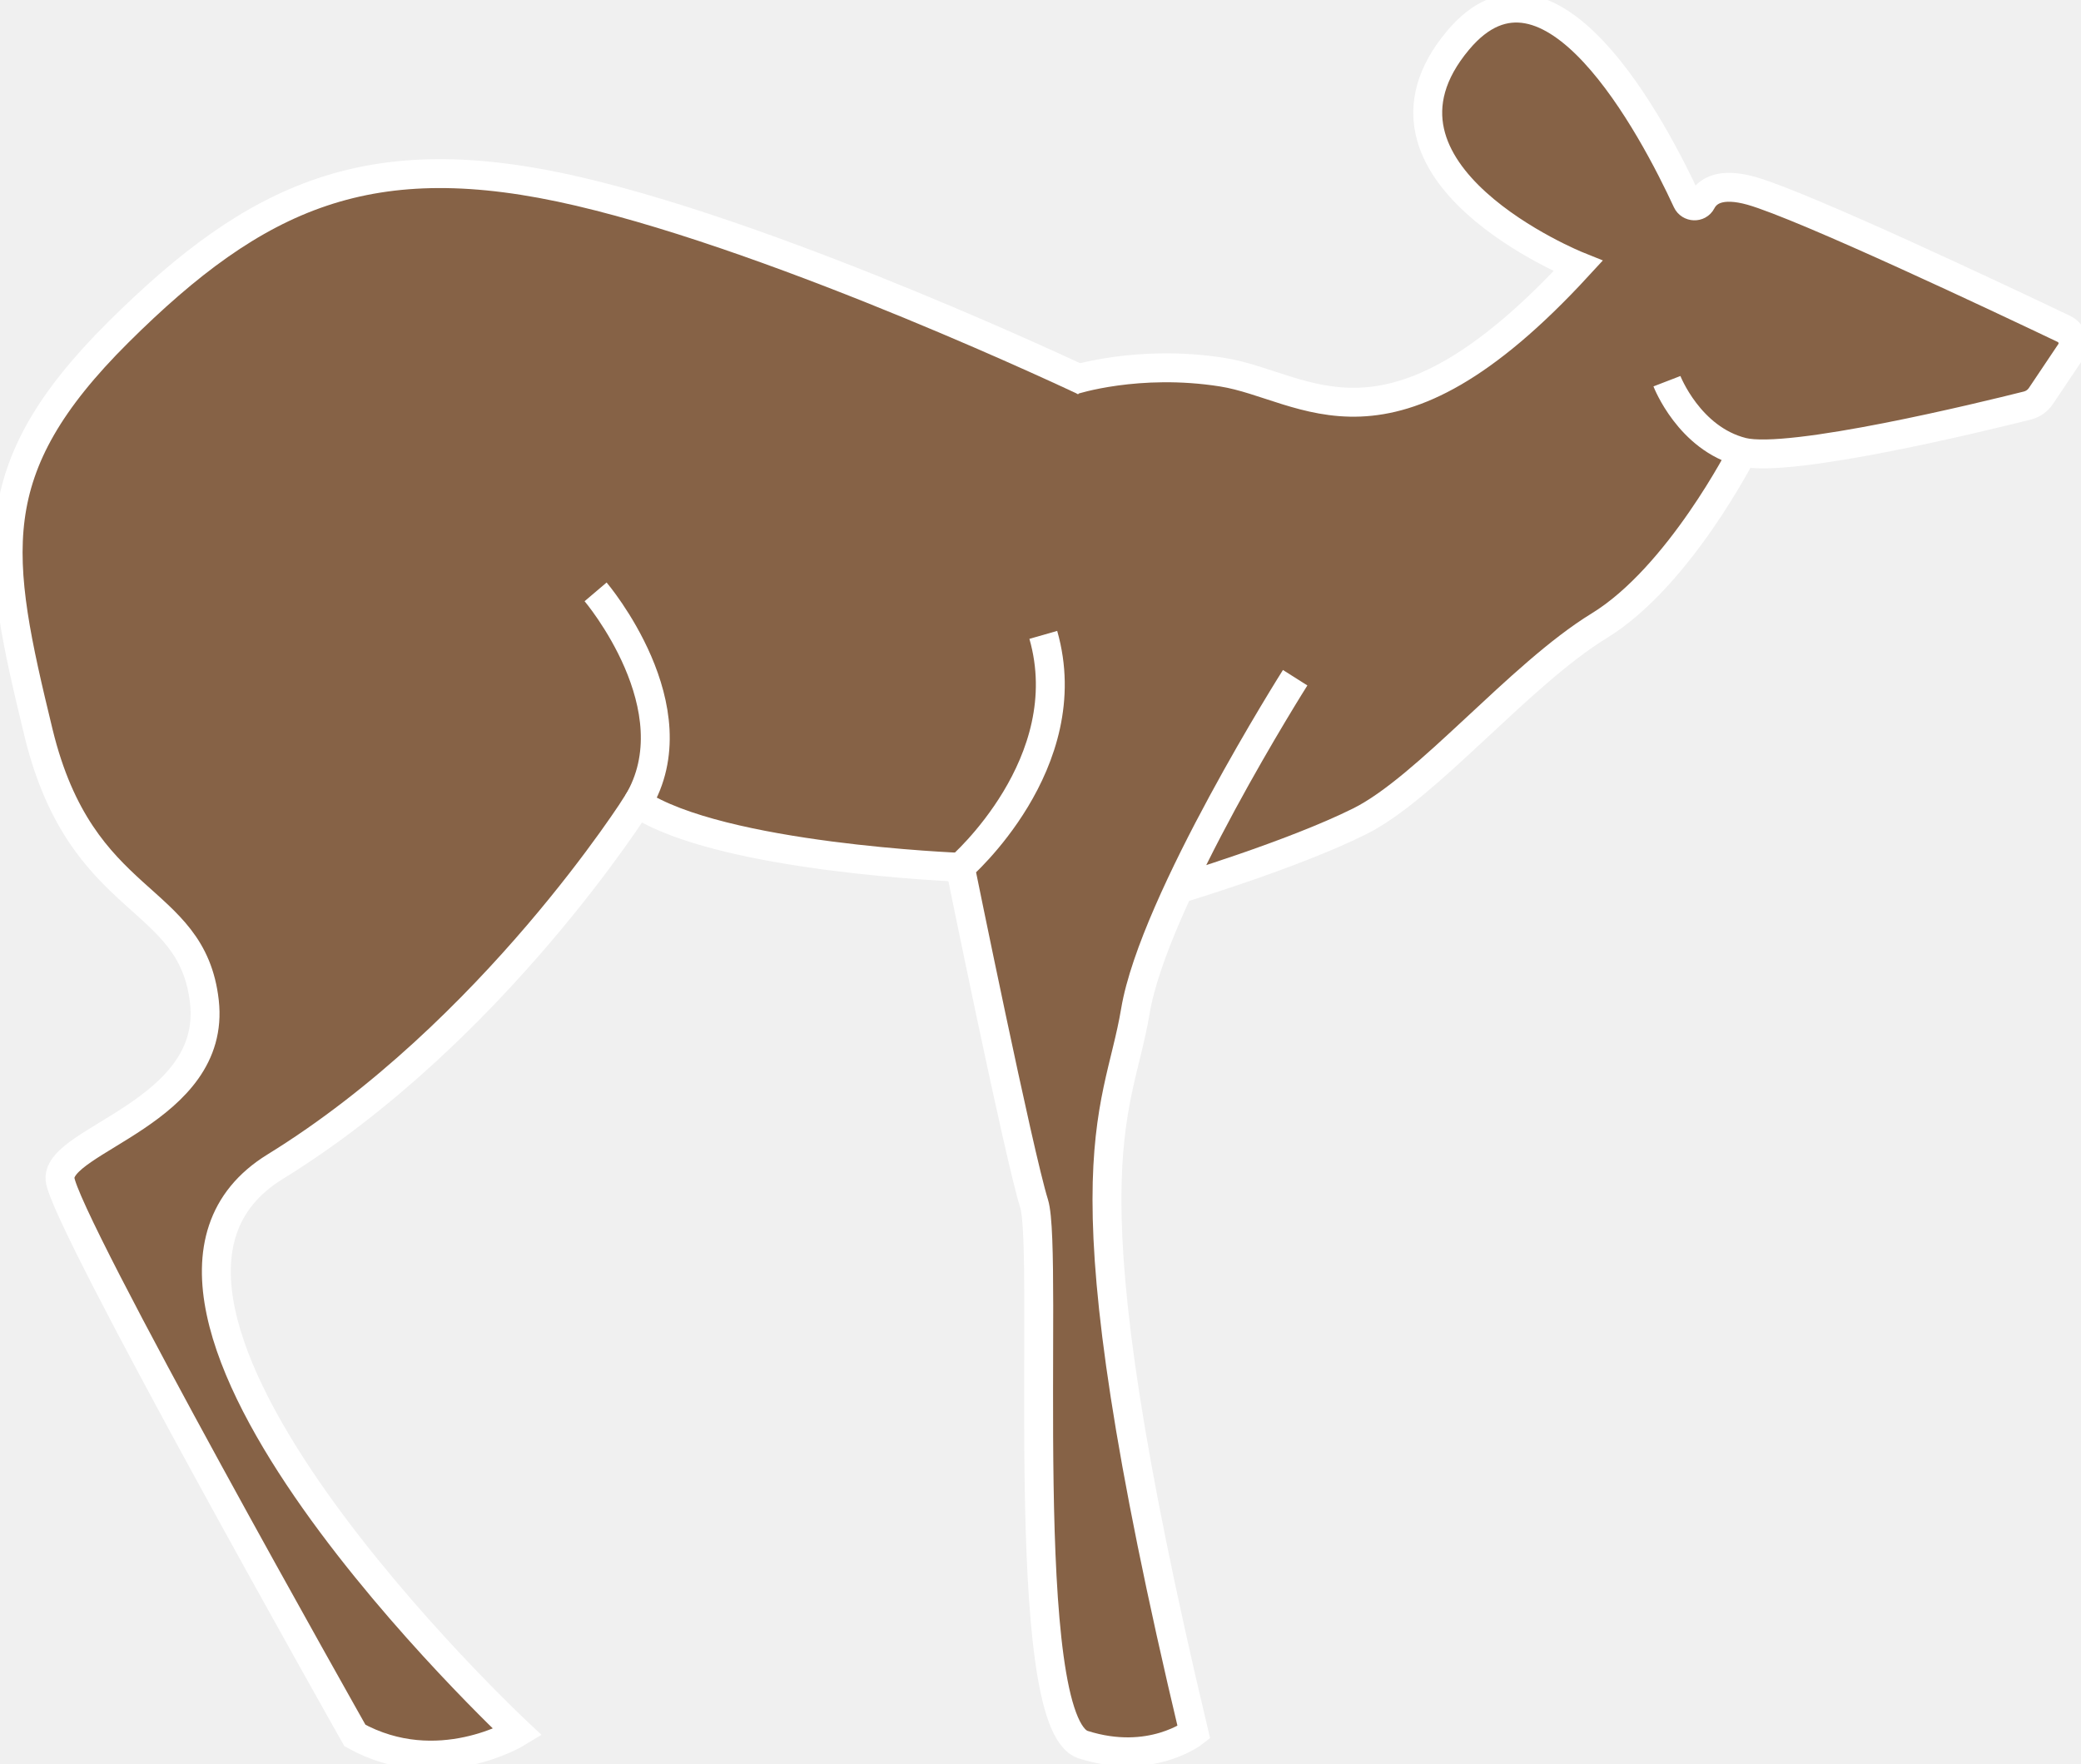
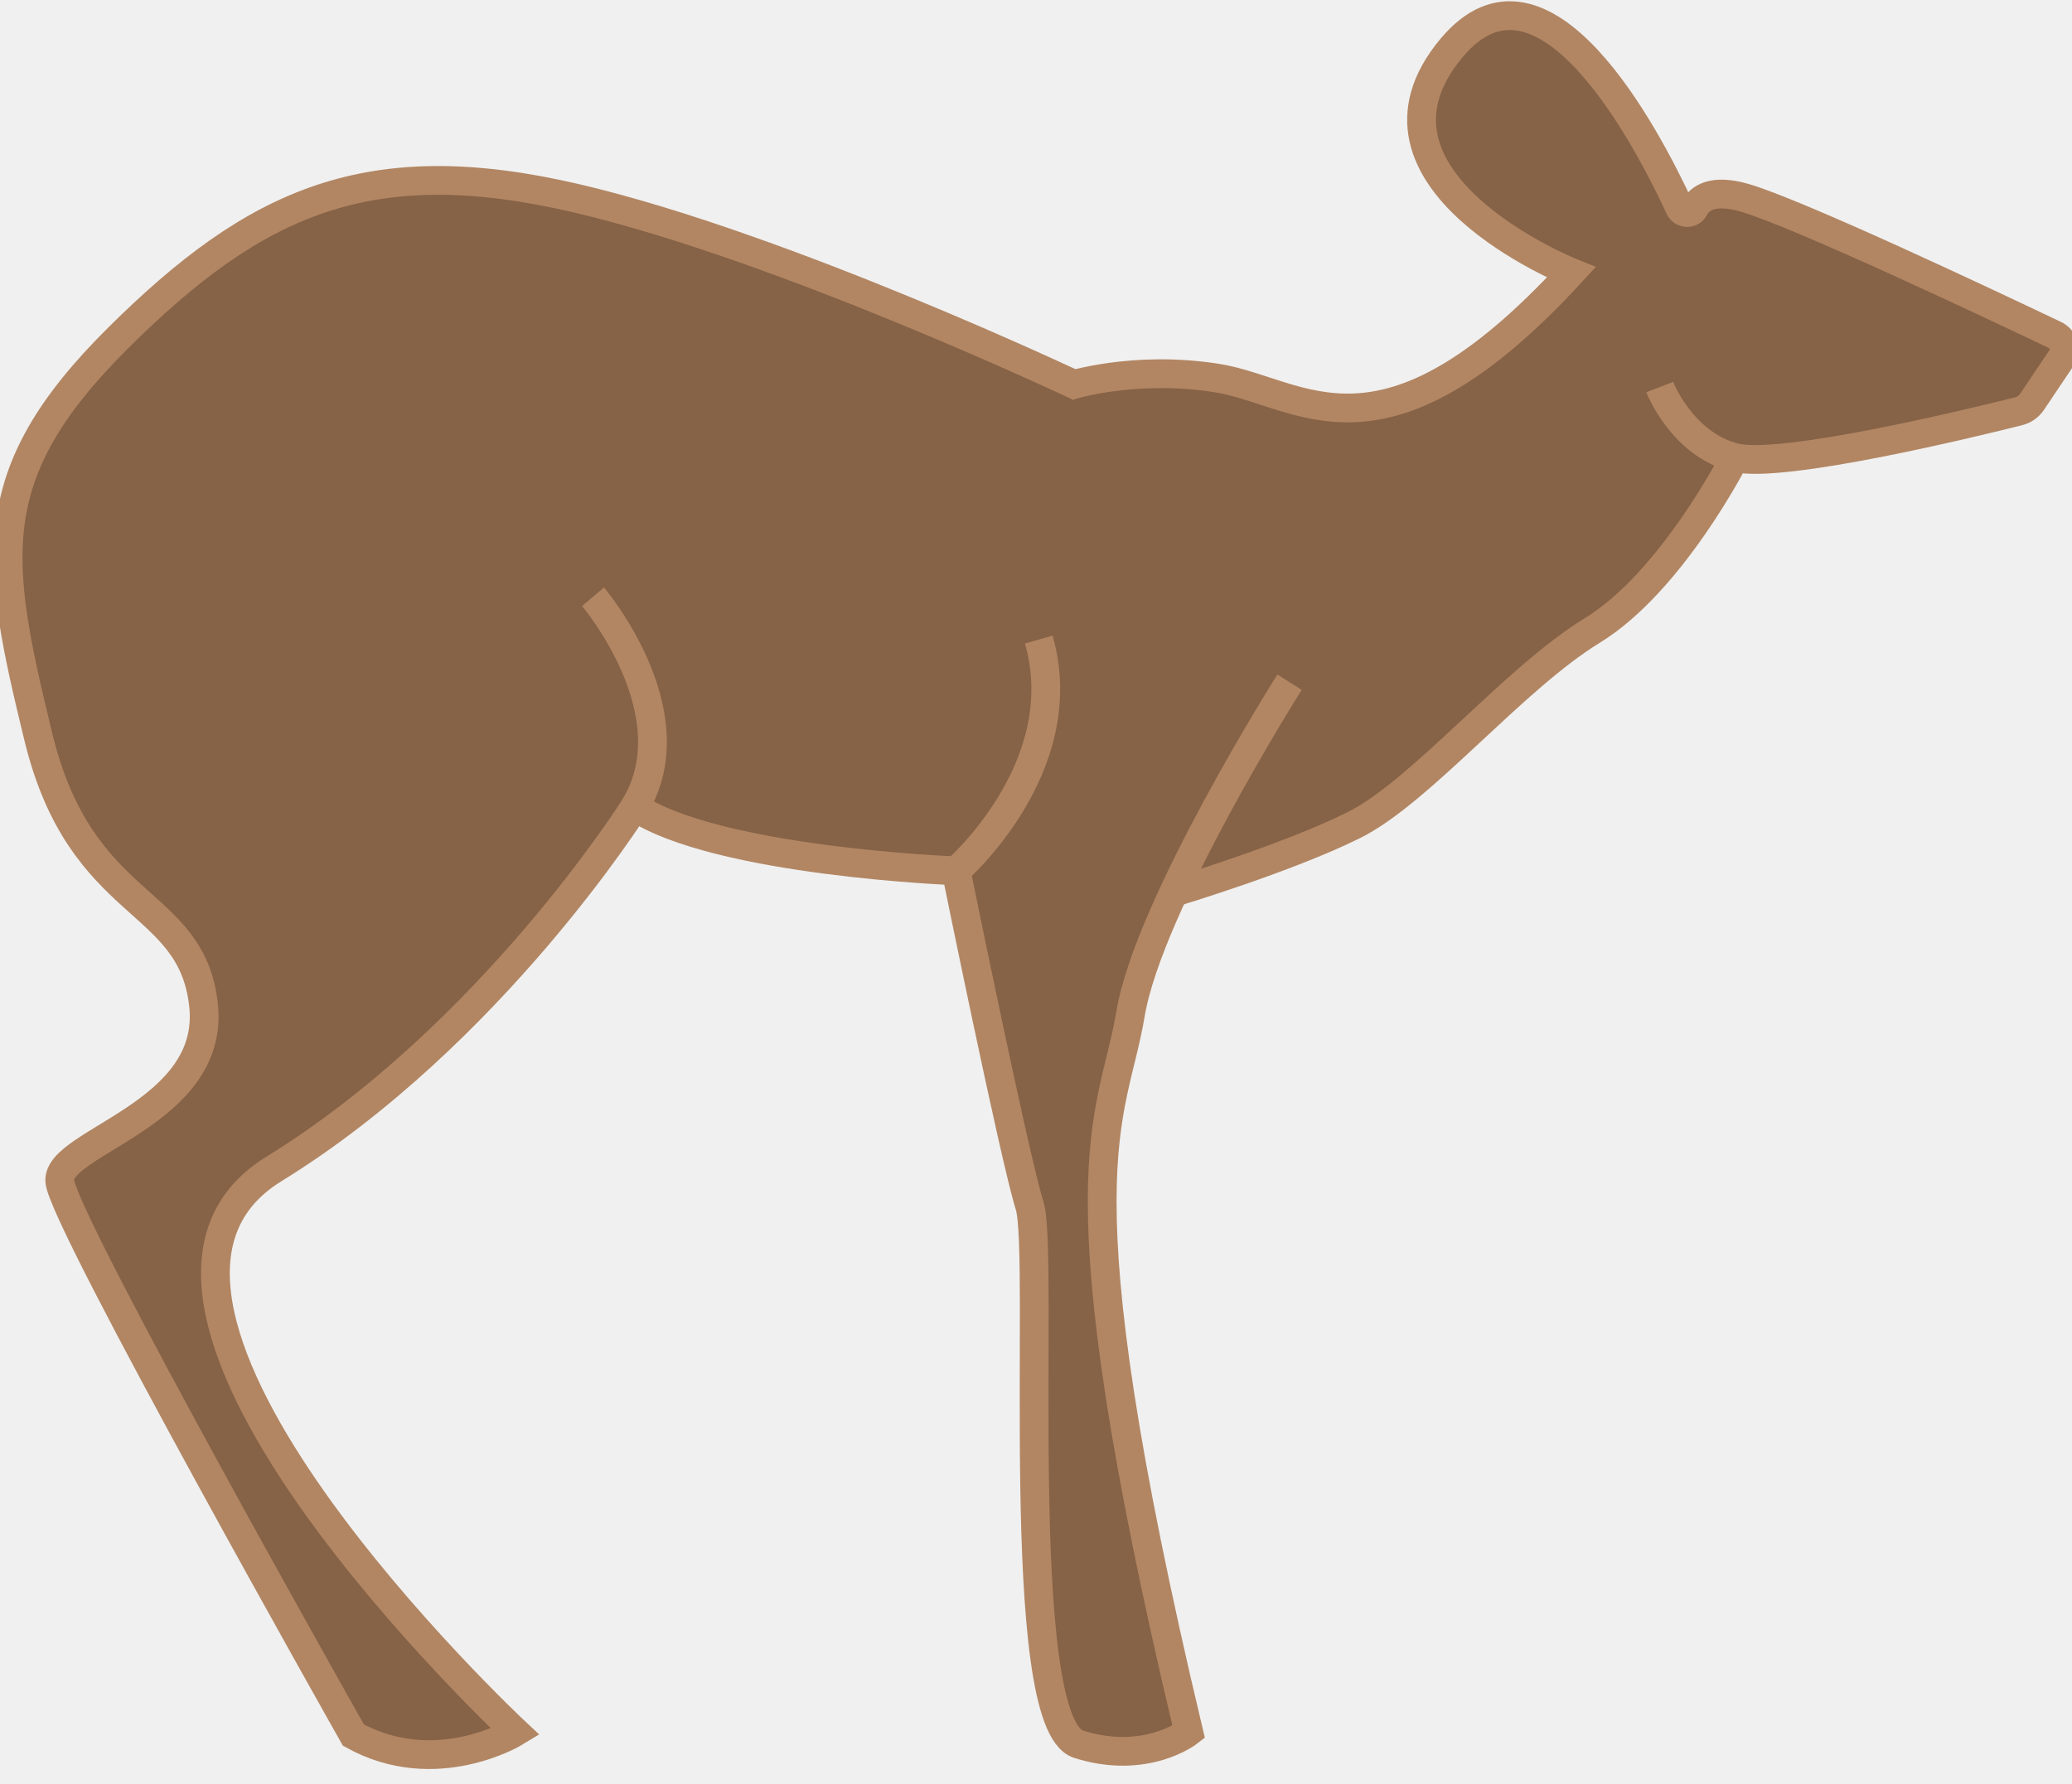
- <svg xmlns="http://www.w3.org/2000/svg" width="72" height="61" viewBox="0 0 72 61" fill="none">
-   <path d="M71.624 12.191L70.616 13.695C70.504 13.863 70.336 13.979 70.14 14.03C68.639 14.409 61.925 16.047 60.284 15.64C60.284 15.64 58.094 19.958 55.334 21.652C52.567 23.34 49.381 27.257 47.04 28.422C44.822 29.519 41.149 30.65 40.773 30.762C40.057 32.311 39.474 33.826 39.278 34.98C38.64 38.785 36.618 40.267 41.3 59.941C41.3 59.941 39.81 61.106 37.469 60.365C35.134 59.624 36.305 43.332 35.773 41.644C35.241 39.95 33.219 30.004 33.219 30.004C33.219 30.004 24.925 29.686 22.058 27.786C22.058 27.786 17.057 35.721 9.514 40.373C1.965 45.026 17.908 59.941 17.908 59.941C17.908 59.941 15.148 61.635 12.275 60.047C12.275 60.047 2.178 42.173 2.071 40.797C1.965 39.42 7.492 38.468 7.067 34.662C6.641 30.851 2.816 31.486 1.327 25.352C-0.163 19.217 -0.695 16.253 4.087 11.495C8.875 6.736 12.807 4.936 20.036 6.63C27.266 8.324 37.514 13.188 37.514 13.188C37.514 13.188 39.357 12.425 42.285 12.882C45.209 13.339 47.975 16.403 54.594 9.21C54.594 9.21 46.592 5.99 50.439 1.398C53.614 -2.39 57.204 4.452 58.363 6.959C58.464 7.171 58.761 7.182 58.867 6.976C59.063 6.597 59.528 6.302 60.592 6.602C62.423 7.126 69.35 10.402 71.4 11.383C71.708 11.528 71.815 11.907 71.624 12.191Z" fill="#866246" />
-   <path d="M57.674 13.188C57.674 13.188 58.441 15.177 60.289 15.64C61.924 16.047 68.639 14.409 70.145 14.03C70.341 13.979 70.504 13.863 70.616 13.695L71.629 12.185C71.82 11.907 71.713 11.522 71.405 11.377C69.35 10.397 62.423 7.121 60.597 6.602C59.528 6.302 59.068 6.602 58.872 6.976C58.766 7.182 58.464 7.165 58.368 6.959C57.209 4.452 53.614 -2.39 50.444 1.398C46.597 5.99 54.599 9.204 54.599 9.204C47.98 16.398 45.214 13.339 42.291 12.876C39.367 12.414 37.111 13.156 37.111 13.156" stroke="white" stroke-miterlimit="10" />
-   <path d="M60.29 15.634C60.29 15.634 58.1 19.952 55.334 21.646C52.568 23.34 49.381 27.252 47.04 28.416C44.7 29.581 40.74 30.767 40.74 30.767" stroke="white" stroke-miterlimit="10" />
-   <path d="M44.811 23.446C44.811 23.446 39.922 31.169 39.284 34.974C38.645 38.779 36.624 40.262 41.306 59.936C41.306 59.936 39.816 61.1 37.481 60.359C35.145 59.618 36.31 43.332 35.778 41.638C35.246 39.944 33.225 30.004 33.225 30.004C33.225 30.004 37.369 26.41 36.097 21.964" stroke="white" stroke-miterlimit="10" />
-   <path d="M33.219 30.004C33.219 30.004 24.925 29.686 22.058 27.781C22.058 27.781 17.063 35.715 9.514 40.367C1.965 45.02 17.914 59.935 17.914 59.935C17.914 59.935 15.148 61.629 12.28 60.041C12.28 60.041 2.183 42.167 2.077 40.791C1.971 39.415 7.498 38.462 7.072 34.656C6.647 30.851 2.822 31.48 1.332 25.346C-0.157 19.211 -0.695 16.253 4.093 11.494C8.881 6.736 12.812 4.936 20.042 6.63C27.272 8.324 37.52 13.188 37.52 13.188" stroke="white" stroke-miterlimit="10" />
-   <path d="M20.607 20.476C20.607 20.476 24.035 24.51 22.058 27.781" stroke="white" stroke-miterlimit="10" />
+ <svg xmlns="http://www.w3.org/2000/svg" width="72" height="62" viewBox="0 0 72 62" fill="none">
+   <path d="M71.624 12.456L70.616 13.96C70.504 14.127 70.336 14.244 70.14 14.294C68.639 14.673 61.925 16.311 60.284 15.905C60.284 15.905 58.094 20.223 55.334 21.916C52.567 23.605 49.381 27.522 47.04 28.686C44.822 29.784 41.149 30.915 40.773 31.026C40.057 32.575 39.474 34.091 39.278 35.244C38.64 39.05 36.618 40.532 41.3 60.206C41.3 60.206 39.81 61.37 37.469 60.629C35.134 59.888 36.305 43.596 35.773 41.908C35.241 40.214 33.219 30.269 33.219 30.269C33.219 30.269 24.925 29.951 22.058 28.051C22.058 28.051 17.057 35.985 9.514 40.638C1.965 45.29 17.908 60.206 17.908 60.206C17.908 60.206 15.148 61.9 12.275 60.312C12.275 60.312 2.178 42.437 2.071 41.061C1.965 39.685 7.492 38.732 7.067 34.927C6.641 31.116 2.816 31.751 1.327 25.616C-0.163 19.482 -0.695 16.517 4.087 11.759C8.875 7.001 12.807 5.201 20.036 6.895C27.266 8.589 37.514 13.453 37.514 13.453C37.514 13.453 39.357 12.69 42.285 13.146C45.209 13.603 47.975 16.668 54.594 9.475C54.594 9.475 46.592 6.254 50.439 1.663C53.614 -2.126 57.204 4.716 58.363 7.224C58.464 7.435 58.761 7.447 58.867 7.24C59.063 6.862 59.528 6.566 60.592 6.867C62.423 7.391 69.35 10.667 71.4 11.648C71.708 11.793 71.815 12.171 71.624 12.456Z" fill="#866246" />
+   <path d="M57.674 13.453C57.674 13.453 58.441 15.442 60.289 15.905C61.924 16.311 68.639 14.673 70.145 14.294C70.341 14.244 70.504 14.127 70.616 13.96L71.629 12.45C71.82 12.171 71.713 11.787 71.405 11.642C69.35 10.662 62.423 7.385 60.597 6.867C59.528 6.566 59.068 6.867 58.872 7.24C58.766 7.447 58.464 7.43 58.368 7.224C57.209 4.716 53.614 -2.126 50.444 1.663C46.597 6.254 54.599 9.469 54.599 9.469C47.98 16.662 45.214 13.603 42.291 13.141C39.367 12.678 37.111 13.421 37.111 13.421" stroke="#B28663" stroke-miterlimit="10" />
+   <path d="M60.29 15.899C60.29 15.899 58.1 20.217 55.334 21.911C52.568 23.605 49.381 27.516 47.04 28.681C44.7 29.845 40.74 31.032 40.74 31.032" stroke="#B28663" stroke-miterlimit="10" />
+   <path d="M44.811 23.711C44.811 23.711 39.922 31.433 39.284 35.239C38.645 39.044 36.624 40.526 41.306 60.2C41.306 60.2 39.816 61.365 37.481 60.624C35.145 59.883 36.31 43.596 35.778 41.903C35.246 40.209 33.225 30.269 33.225 30.269C33.225 30.269 37.369 26.675 36.097 22.229" stroke="#B28663" stroke-miterlimit="10" />
+   <path d="M33.219 30.268C33.219 30.268 24.925 29.951 22.058 28.045C22.058 28.045 17.063 35.98 9.514 40.632C1.965 45.284 17.914 60.2 17.914 60.2C17.914 60.2 15.148 61.894 12.28 60.306C12.28 60.306 2.183 42.432 2.077 41.055C1.971 39.679 7.498 38.726 7.072 34.921C6.647 31.115 2.822 31.745 1.332 25.61C-0.157 19.476 -0.695 16.517 4.093 11.759C8.881 7.001 12.812 5.201 20.042 6.895C27.272 8.589 37.52 13.453 37.52 13.453" stroke="#B28663" stroke-miterlimit="10" />
+   <path d="M20.607 20.741C20.607 20.741 24.035 24.775 22.058 28.045" stroke="#B28663" stroke-miterlimit="10" />
</svg>
